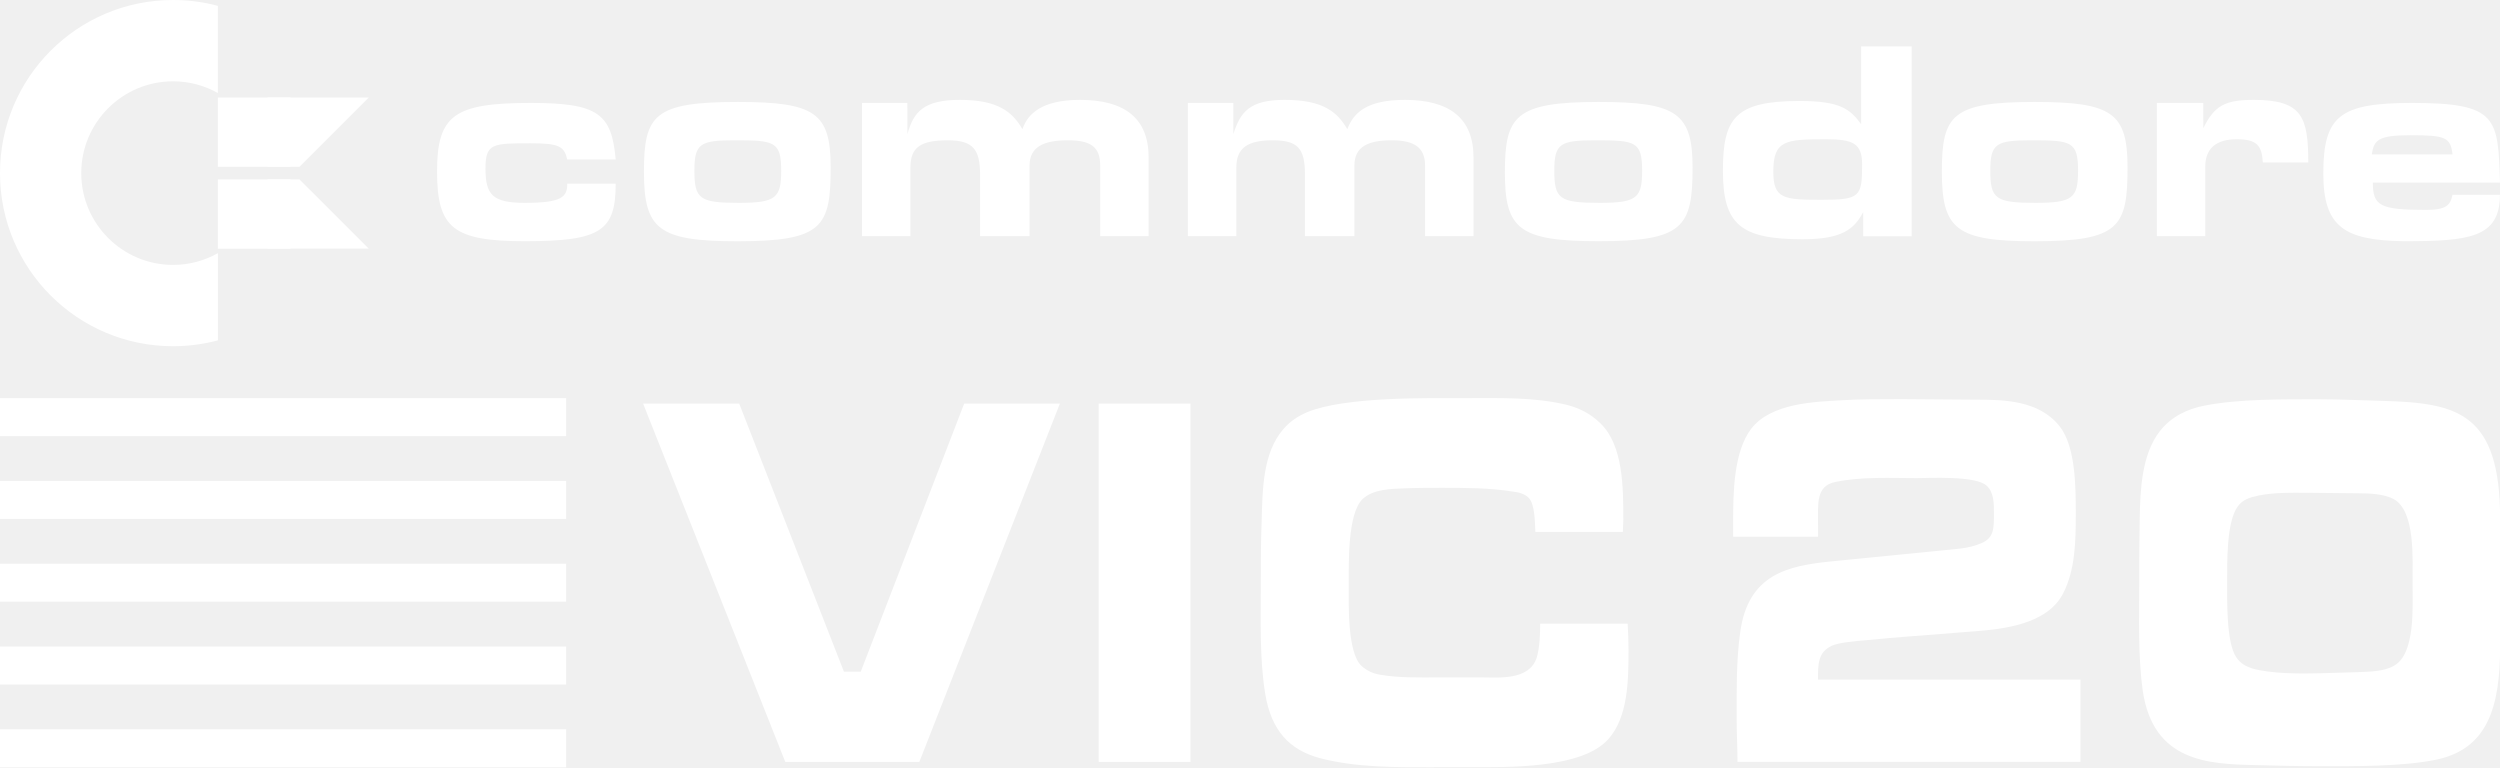
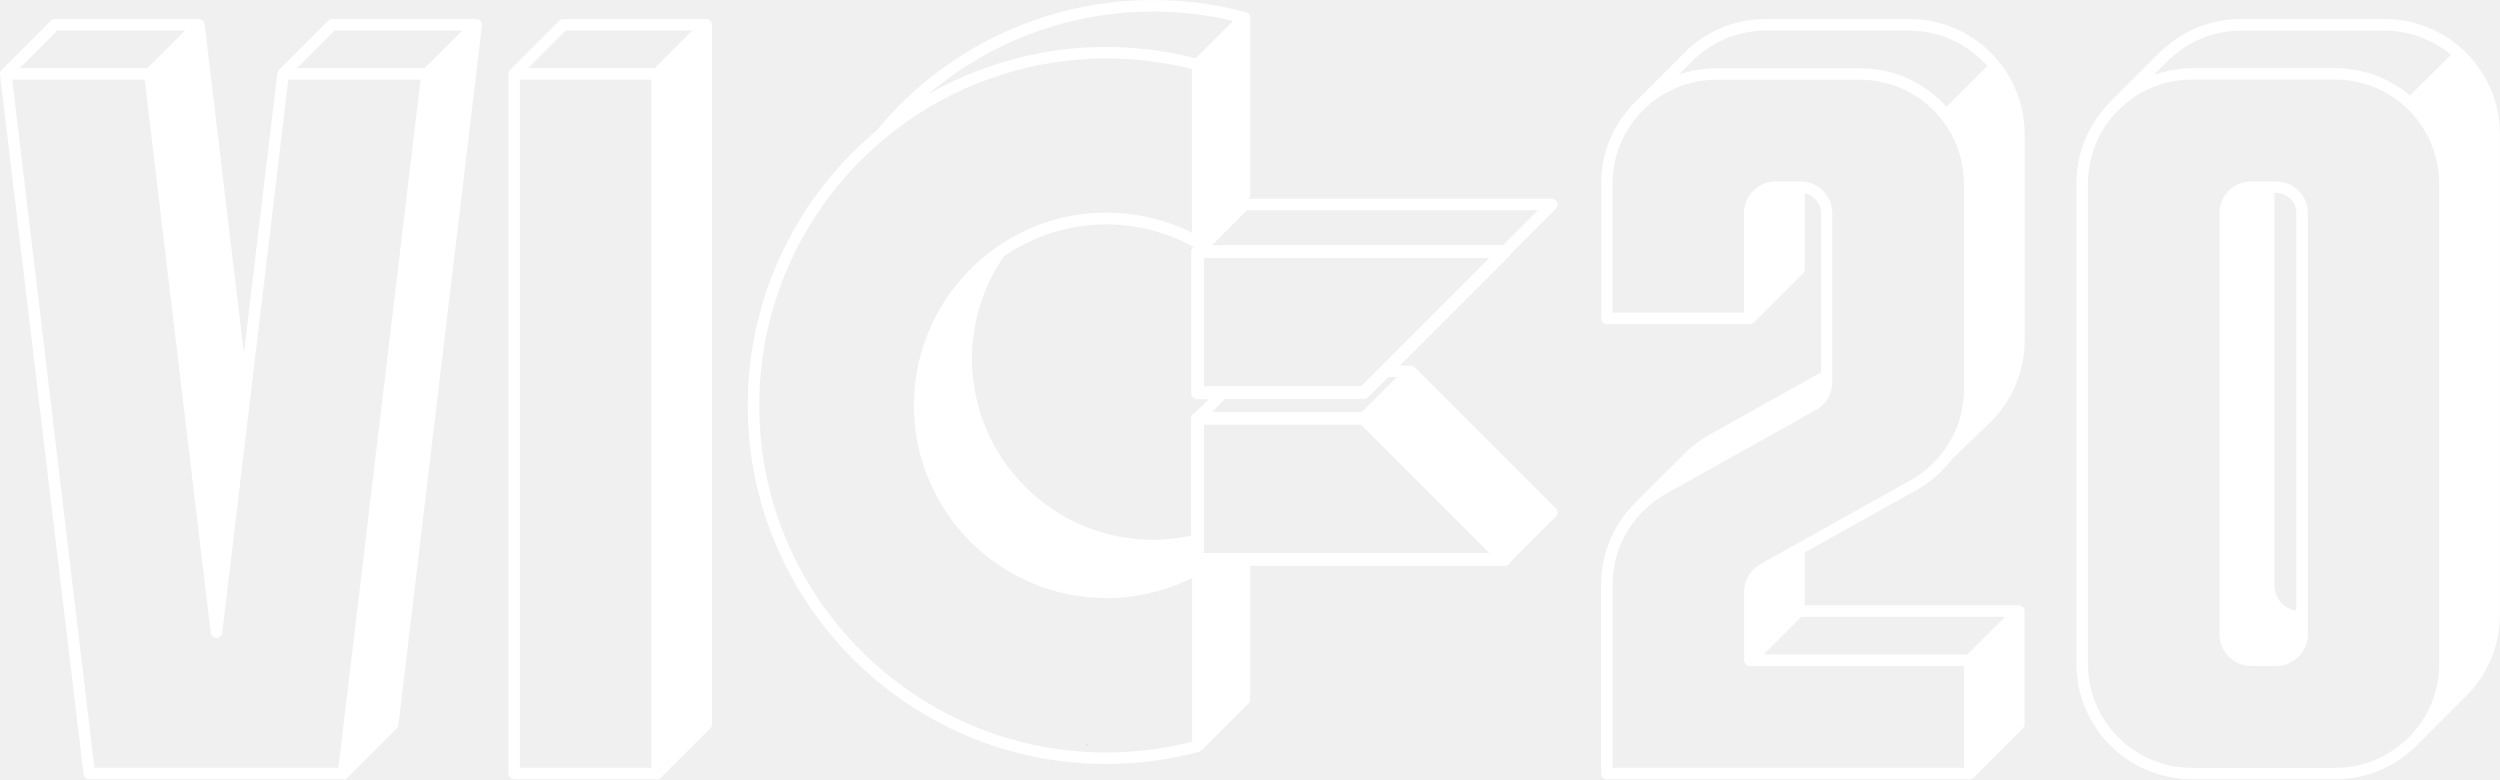
- <svg xmlns="http://www.w3.org/2000/svg" version="1.1" viewBox="0 0 3840 1178.6">
-   <path class="st5" d="M 1412.1 1170.3 L 1206.2 1170.3 L 987.8 619.9 L 1135.4 619.9 L 1296.3 1031.7 L 1322.1 1031.7 L 1481 619.9 L 1628 619.9 L 1412.1 1170.3 Z" style="fill: rgb(255, 255, 255);" />
-   <path class="st5" d="M 1687.6 1170.3 L 1687.6 619.9 L 1828.6 619.9 L 1828.6 1170.3 L 1687.6 1170.3 Z" style="fill: rgb(255, 255, 255);" />
-   <path class="st5" d="M 2202.7 1178.5 C 2144.4 1178.5 2084.2 1179.3 2027.3 1164.5 C 1981.6 1152.1 1952.5 1123.2 1943.2 1064.6 C 1934.6 1011 1936.6 953.2 1936.6 898.7 C 1936.6 865.7 1936.6 832.7 1937.9 800.5 C 1939.2 750.2 1939.9 695.7 1971 659.4 C 1981.6 647 1994.2 638.8 2008.1 633 C 2066.4 609.1 2191.5 611.5 2253.1 611.5 C 2303.4 611.5 2355.1 609.8 2404.7 621.4 C 2424.6 626.3 2442.4 634.6 2458.3 650.3 C 2493.4 684.1 2493.4 749.3 2493.4 798.8 C 2493.4 804.6 2492.7 811.2 2492.7 817 L 2358.3 817 C 2357.6 802.1 2357.6 774.9 2348.4 765 C 2342.4 758.4 2331.8 755.9 2323.9 755.1 C 2288.1 749.3 2250.4 749.3 2214.7 749.3 C 2195.5 749.3 2177 749.3 2157.8 750.1 C 2137.9 750.9 2109.5 750.9 2092.9 766.6 C 2069.7 788.9 2071.7 865.6 2071.7 897.8 C 2071.7 927.5 2069.1 1002.6 2091.6 1023.2 C 2100.2 1030.6 2109.5 1034.8 2120.1 1036.4 C 2148.6 1041.4 2179.7 1040.5 2208.8 1040.5 L 2277 1040.5 C 2301.5 1040.5 2349.2 1045.5 2360.4 1010 C 2365 995.1 2365.7 973.7 2365.7 958 L 2500.1 958 C 2500.8 971.2 2501.4 985.2 2501.4 998.4 C 2501.4 1045.4 2500.7 1101.5 2470.3 1135.4 C 2429.3 1181.6 2312.1 1178.3 2259.8 1178.3 L 2202.7 1178.3 Z" style="fill: rgb(255, 255, 255);" />
-   <path class="st5" d="M 2668.8 1170.3 C 2668.8 1148.8 2667.5 1126.6 2667.5 1105.1 C 2667.5 1060.5 2666.8 1016 2672.8 972.2 C 2684.7 880.6 2748.3 869.1 2811.8 862.4 L 2978.6 845.9 C 2999.8 843.4 3023 843.4 3043.5 834.3 C 3062.7 826 3062.7 812 3062.7 788.9 C 3062.7 773.2 3062.7 755.9 3051.4 746 C 3034.8 730.3 2963.3 734.4 2944.1 734.4 C 2903.7 734.4 2860 731.9 2819.6 740.2 C 2789.1 746 2792.5 773.2 2792.5 806.2 L 2792.5 824.4 L 2662.1 824.4 L 2662.1 802.1 C 2662.1 756.7 2662.8 694 2689.9 658.5 C 2720.4 618.9 2787.9 617.2 2828.3 614.8 C 2856.8 613.1 2885.2 613.1 2913.7 613.1 L 2926.3 613.1 L 3035.5 613.9 C 3077.9 613.9 3132.2 614.7 3163.9 655.2 C 3188.4 686.6 3188.4 749.3 3188.4 789.7 C 3188.4 831 3187.7 874.7 3169.2 911 C 3144.7 959.7 3075.2 966.3 3034.1 969.6 C 3002.3 972.1 2971.2 974.6 2939.4 977 C 2914.2 978.7 2889.1 981.1 2863.9 983.6 C 2852.6 984.4 2824.2 986.9 2813.6 991.9 C 2792.4 1001.8 2792.4 1020 2792.4 1043.9 L 3195.6 1043.9 L 3195.6 1170.2 L 2668.8 1170.2 Z" style="fill: rgb(255, 255, 255);" />
-   <path class="st5" d="M 3741.4 1167 C 3688.4 1177.7 3616.9 1176.9 3563.3 1176.9 C 3530.2 1176.9 3497.8 1176.1 3464.7 1175.2 C 3391.9 1173.6 3307.1 1170.3 3291.2 1060.5 C 3283.9 1009.3 3285.9 947.4 3285.9 895.5 C 3285.9 862.5 3285.9 830.3 3286.6 797.3 C 3287.3 751.1 3289.9 698.3 3317.1 662.8 C 3335 639.7 3360.1 628.1 3385.3 623.2 C 3438.3 612.5 3509.1 613.3 3563.4 613.3 C 3595.8 613.3 3628.9 615 3661.4 615.8 C 3774.6 619.1 3840.2 634 3840.2 797.3 L 3840.2 993.7 C 3840 1085.3 3821.5 1150.5 3741.4 1167 Z M 3677.1 766.8 C 3661.9 758.5 3639.4 757.7 3622.8 757.7 C 3596.3 757.7 3569.8 756.9 3542.7 756.9 C 3515.6 756.9 3485.8 756.1 3459.3 763.5 C 3451.4 766 3443.4 769.3 3437.5 777.5 C 3419.6 800.6 3420.9 865.8 3420.9 895.5 C 3420.9 922.7 3419.6 987.1 3434.8 1009.4 C 3441.4 1019.3 3449.4 1023.4 3459.3 1026.7 C 3487.8 1035 3534.8 1035 3564.6 1034.1 L 3622.9 1032.4 C 3639.5 1031.6 3662 1031.6 3677.2 1022.5 C 3710.3 1004.3 3705.7 931.7 3705.7 895.4 C 3705.6 859.2 3710.2 785.7 3677.1 766.8 Z" style="fill: rgb(255, 255, 255);" />
-   <polygon id="polygon7_7_" class="st7" points="0 611.5 0 611.5 869.6 611.5 869.6 669.9 0 669.9" style="fill: rgb(255, 255, 255);" />
-   <polygon class="st7" points="0 738.7 0 738.7 869.6 738.7 869.6 797.1 0 797.1" style="fill: rgb(255, 255, 255);" />
-   <polygon class="st7" points="0 865.9 0 865.9 869.6 865.9 869.6 924.2 0 924.2" style="fill: rgb(255, 255, 255);" />
-   <polygon class="st7" points="0 993.1 0 993.1 869.6 993.1 869.6 1051.4 0 1051.4" style="fill: rgb(255, 255, 255);" />
-   <polygon id="polygon15_7_" class="st7" points="0 1120.2 0 1120.2 869.6 1120.2 869.6 1178.6 0 1178.6" style="fill: rgb(255, 255, 255);" />
-   <path id="path4595_10_" class="st5" d="M 3384.2 158.1 L 3312.9 158.1 L 3312.9 362.7 L 3387.3 362.7 L 3387.3 255.8 C 3387.3 227.9 3404.4 213.9 3435.4 213.9 C 3466.4 213.9 3474.2 223.2 3475.7 249.5 L 3545.5 249.5 C 3545.5 179.8 3536.2 153.4 3461.8 153.4 C 3416.8 153.4 3401.3 162.7 3384.3 196.8 L 3384.2 158.1 L 3384.2 158.1 Z M 3726.8 322.4 C 3655.5 322.4 3644.7 316.2 3644.7 280.5 L 3840 280.5 C 3836.9 181.3 3836.9 158.1 3705.1 158.1 C 3593.5 158.1 3568.6 178.2 3568.6 266.6 C 3568.6 348.8 3601.2 368.9 3691.1 370.5 C 3791.9 370.5 3839.9 365.8 3839.9 299.2 L 3767 299.2 C 3764 314.7 3757.8 322.4 3726.8 322.4 Z M 3643.1 237.2 C 3646.2 215.5 3652.4 207.7 3702 207.7 C 3756.3 207.7 3764 210.8 3767.1 237.2 L 3643.1 237.2 Z M 871.3 244.9 L 945.7 244.9 C 939.5 175.1 919.3 158.1 815.5 158.1 C 697.7 158.1 671.3 176.7 671.3 263.5 C 671.3 350.3 696.1 370.5 806.2 370.5 C 922.5 370.5 945.7 355 945.7 282.1 L 871.3 282.1 C 871.3 302.3 863.6 311.6 806.2 311.6 C 756.6 311.6 745.7 299.2 745.7 258.9 C 745.7 220.1 756.5 220.1 815.5 220.1 C 858.9 220.1 866.6 224.8 871.3 244.9 Z M 2599.8 257.3 C 2599.8 173.6 2575 156.6 2455.6 156.6 C 2326.9 156.6 2311.5 178.3 2311.5 265.1 C 2311.5 351.9 2333.2 370.5 2455.6 370.5 C 2585.8 370.5 2599.8 348.8 2599.8 257.3 Z M 2387.4 262 C 2387.4 220.1 2396.7 215.5 2451 215.5 C 2511.5 215.5 2522.3 217 2522.3 262 C 2522.3 303.9 2514.5 311.6 2457.2 311.6 C 2395.1 311.6 2387.4 305.4 2387.4 262 L 2387.4 262 Z M 3267.9 257.3 C 3267.9 173.6 3244.6 156.6 3125.3 156.6 C 2998.2 156.6 2982.7 176.7 2982.7 263.6 C 2982.7 352 3004.4 370.6 3125.3 370.6 C 3255.5 370.5 3267.9 348.8 3267.9 257.3 Z M 3057.1 262 C 3057.1 220.1 3066.4 215.5 3120.6 215.5 C 3181.1 215.5 3191.9 217 3191.9 262 C 3191.9 303.9 3184.2 311.6 3126.8 311.6 C 3064.9 311.6 3057.1 305.4 3057.1 262 Z M 1275.9 257.3 C 1275.9 173.6 1252.6 156.6 1133.3 156.6 C 1004.6 156.6 989.1 176.7 989.1 263.6 C 989.1 352 1010.8 370.6 1133.3 370.6 C 1263.5 370.5 1275.9 348.8 1275.9 257.3 Z M 1066.6 262 C 1066.6 220.1 1075.9 215.5 1128.6 215.5 C 1189.1 215.5 1199.9 217 1199.9 262 C 1199.9 303.9 1192.1 311.6 1134.8 311.6 C 1074.3 311.6 1066.6 305.4 1066.6 262 Z M 2858.7 71.3 L 2858.7 190.7 C 2841.7 167.4 2826.2 155.1 2764.2 155.1 C 2665 155.1 2646.4 181.5 2646.4 262.1 C 2646.4 344.3 2672.8 367.5 2768.9 367.5 C 2829.4 367.5 2848 352 2861.9 325.7 L 2861.9 362.9 L 2936.3 362.9 L 2936.3 71.3 L 2858.7 71.3 L 2858.7 71.3 Z M 2804.4 213.9 C 2846.2 213.9 2860.2 220.1 2860.2 252.6 C 2860.2 302.2 2857.1 306.9 2798.2 306.9 C 2739.3 306.9 2723.8 305.3 2723.8 263.5 C 2723.8 215.5 2742.4 213.9 2804.4 213.9 Z M 1393.7 158.1 L 1324 158.1 L 1324 362.7 L 1398.4 362.7 L 1398.4 257.3 C 1398.4 226.3 1413.9 215.5 1455.8 215.5 C 1494.6 215.5 1505.4 229.4 1505.4 268.2 L 1505.4 362.7 L 1581.4 362.7 L 1581.4 254.2 C 1581.4 224.7 1604.6 215.5 1640.3 215.5 C 1674.4 215.5 1689.9 224.8 1689.9 254.2 L 1689.9 362.7 L 1764.3 362.7 L 1764.3 241.8 C 1764.3 181.4 1727.1 153.4 1658.9 153.4 C 1600 153.4 1578.3 175.1 1570.5 198.4 C 1555 172 1533.3 153.4 1474.4 153.4 C 1418.6 153.4 1403.1 172 1393.8 206.1 L 1393.7 158.1 L 1393.7 158.1 Z M 1894.4 158.1 L 1824.6 158.1 L 1824.6 362.7 L 1899 362.7 L 1899 257.3 C 1899 226.3 1917.6 215.5 1954.8 215.5 C 1993.6 215.5 2004.4 227.9 2004.4 268.2 L 2004.4 362.7 L 2080.4 362.7 L 2080.4 254.2 C 2080.4 224.7 2102.1 215.5 2137.8 215.5 C 2171.9 215.5 2188.9 226.3 2188.9 254.2 L 2188.9 362.7 L 2263.3 362.7 L 2263.3 241.8 C 2263.3 181.4 2226.1 153.4 2157.9 153.4 C 2099 153.4 2078.8 173.5 2069.5 198.4 C 2054 172 2032.3 153.4 1973.4 153.4 C 1919.2 153.4 1905.2 172 1894.4 206.1 L 1894.4 158.1 L 1894.4 158.1 Z" style="fill: rgb(255, 255, 255);" />
-   <path class="st5" d="M 334.6 388.9 C 314.2 400.3 290.8 406.9 265.8 406.9 C 188.1 406.9 124.8 343.7 124.8 265.9 C 124.8 188.1 188 124.9 265.8 124.9 C 290.8 124.9 314.2 131.4 334.6 142.9 L 334.6 9 C 312.7 3.1 289.6 0 265.8 0 C 119 0 0 119 0 265.9 C 0 412.8 119 531.8 265.9 531.8 C 289.7 531.8 312.7 528.6 334.7 522.8 L 334.7 388.9 Z" style="fill: rgb(255, 255, 255);" />
-   <rect x="334.6" y="149.8" class="st5" width="111.5" height="106.4" style="fill: rgb(255, 255, 255);" />
-   <polygon class="st5" points="566.4 149.8 460 256.2 411 256.2 411 149.8" style="fill: rgb(255, 255, 255);" />
-   <rect x="334.6" y="275.6" class="st5" width="111.5" height="106.4" style="fill: rgb(255, 255, 255);" />
-   <polygon class="st5" points="566.4 381.9 460 275.6 411 275.6 411 381.9" style="fill: rgb(255, 255, 255);" />
+ <svg xmlns="http://www.w3.org/2000/svg" version="1.1" id="Layer_1" x="0px" y="0px" viewBox="0 0 3840 1196.9" style="enable-background:new 0 0 3840 1196.9;" xml:space="preserve">
+   <style type="text/css">
+ 	.st0{fill:#020202;}
+ 	.st1{fill:#FFFFFF;}
+ 	.st2{clip-path:url(#SVGID_26_);}
+ 	.st3{fill:#243787;}
+ 	.st4{fill:#231F20;}
+ 	.st5{fill:#F17100;}
+ 	.st6{fill:#E50069;}
+ 	.st7{fill:#FCEC01;}
+ 	.st8{fill:#00771F;}
+ 	.st9{fill:#89BC27;}
+ 	.st10{clip-path:url(#SVGID_29_);}
+ 	.st11{clip-path:url(#SVGID_32_);}
+ 	.st12{clip-path:url(#SVGID_36_);}
+ 	.st13{clip-path:url(#SVGID_40_);}
+ 	.st14{clip-path:url(#SVGID_44_);}
+ 	.st15{fill:#EA1E04;}
+ 	.st16{clip-path:url(#SVGID_46_);}
+ 	.st17{clip-path:url(#SVGID_48_);}
+ 	.st18{clip-path:url(#SVGID_49_);}
+ 	.st19{clip-path:url(#SVGID_50_);}
+ 	.st20{clip-path:url(#SVGID_51_);}
+ 	.st21{clip-path:url(#SVGID_52_);}
+ 	.st22{clip-path:url(#SVGID_53_);}
+ 	.st23{clip-path:url(#SVGID_54_);}
+ 	.st24{clip-path:url(#SVGID_55_);}
+ 	.st25{clip-path:url(#SVGID_56_);}
+ 	.st26{clip-path:url(#SVGID_57_);}
+ 	.st27{clip-path:url(#SVGID_58_);}
+ 	.st28{clip-path:url(#SVGID_60_);}
+ 	.st29{clip-path:url(#SVGID_62_);}
+ 	.st30{clip-path:url(#SVGID_64_);}
+ 	.st31{clip-path:url(#SVGID_66_);}
+ 	.st32{clip-path:url(#SVGID_68_);}
+ 	.st33{clip-path:url(#SVGID_70_);}
+ 	.st34{clip-path:url(#SVGID_71_);}
+ 	.st35{clip-path:url(#SVGID_72_);}
+ 	.st36{clip-path:url(#SVGID_73_);}
+ 	.st37{clip-path:url(#SVGID_74_);}
+ 	.st38{clip-path:url(#SVGID_75_);}
+ 	.st39{clip-path:url(#SVGID_76_);}
+ 	.st40{clip-path:url(#SVGID_77_);}
+ 	.st41{clip-path:url(#SVGID_78_);}
+ 	.st42{clip-path:url(#SVGID_79_);}
+ 	.st43{clip-path:url(#SVGID_80_);}
+ 	.st44{clip-path:url(#SVGID_81_);}
+ 	.st45{clip-path:url(#SVGID_82_);}
+ </style>
+   <g>
+     <g>
+       <path class="st1" d="M2932.9,29.2h-221c-43.9,0-85.9,16.3-118.5,45.8c-0.4,0.3-0.9,0.6-1.2,1l-0.9,0.9c-2.7,2.5-5.3,5.1-7.7,7.7    l-67.7,67.7c-0.1,0.1-0.1,0.2-0.2,0.3c-34.5,32.3-56.3,78.1-56.3,129.1V489c0,4.9,4,8.8,8.8,8.8h219.6l0,0l0,0    c1.2,0,2.3-0.2,3.4-0.7c1-0.4,1.8-1,2.6-1.7c0.1-0.1,0.2-0.1,0.3-0.2l75.5-75.5c1.7-1.7,2.6-3.9,2.6-6.2V297    c14.2,2.8,24.9,15.3,24.9,30.3V572l-171.4,95.7c-11.8,6.6-22.8,14.6-33,23.8c-0.3,0.2-0.5,0.5-0.8,0.7l-1.1,1.1    c-2.9,2.7-5.7,5.5-8.2,8.2l-66.8,66.7c-0.1,0.1-0.2,0.3-0.3,0.4c-35.3,33-56.2,79.6-56.2,129.2v290.3c0,4.9,4,8.8,8.8,8.8h557.3    c1.2,0,2.3-0.2,3.4-0.7c1.1-0.4,2-1.1,2.8-1.9c0,0,0,0,0,0l75.5-75.5c1.7-1.7,2.6-3.9,2.6-6.3v-174c0-4.9-4-8.8-8.8-8.8h-328.8    v-81.2l171.5-95.7c21.9-12.2,40.4-28.7,55-48.1l54.9-52.4c0.3-0.3,0.5-0.5,0.8-0.8c35.3-33.3,55.6-80.2,55.6-128.6V206.2    C3109.9,108.6,3030.5,29.2,2932.9,29.2z M3079.7,947.4l-57.8,57.8h-312.7l57.8-57.8H3079.7z M3016.7,598.3c0,3.9-0.2,7.9-0.5,11.8    c-0.1,1.5-0.3,3-0.5,4.5c-0.2,2.3-0.5,4.7-0.8,7c-0.3,1.8-0.6,3.7-0.9,5.5c-0.4,1.9-0.7,3.9-1.2,5.8c-0.4,1.9-0.9,3.8-1.4,5.8    c-0.5,1.9-1,3.7-1.6,5.5c-0.6,1.8-1.1,3.7-1.7,5.5c-0.9,2.5-1.8,5-2.8,7.5c-0.5,1.2-0.9,2.4-1.4,3.5c-1.5,3.4-3.1,6.8-4.8,10.2    c-0.4,0.7-0.8,1.4-1.2,2.1c-1.6,3-3.2,5.9-5,8.8c-0.3,0.6-0.7,1.1-1.1,1.7c-2,3.1-4.1,6.2-6.3,9.2c-13.3,18-30.3,33.4-50.5,44.7    l-231.1,129.1c-15.3,8.6-24.9,24.8-24.9,42.4v105.3c0,4.9,4,8.8,8.8,8.8h0h328.8v156.3h-539.6V897.8c0-44.9,19-87,51.1-116.8    c4.6-4.3,9.4-8.2,14.4-11.9c0.3-0.2,0.6-0.4,0.8-0.6c4.9-3.5,9.9-6.8,15.1-9.7c0,0,0.1-0.1,0.1-0.1l231.1-129.1    c1.5-0.8,2.8-1.8,4.2-2.7c0.4-0.3,0.9-0.5,1.3-0.8c1.6-1.2,3.2-2.6,4.6-4c0.5-0.5,1-1,1.4-1.5c0.9-0.9,1.8-1.9,2.6-2.9    c0.6-0.7,1.1-1.4,1.6-2.2c0.6-0.9,1.3-1.8,1.8-2.7c0.5-0.8,1-1.7,1.5-2.6c0.5-0.9,0.9-1.8,1.3-2.7c0.4-0.9,0.8-1.8,1.2-2.8    c0.4-1,0.7-1.9,1-2.9c0.3-0.9,0.6-1.8,0.8-2.7c0.3-1.2,0.5-2.3,0.7-3.5c0.1-0.8,0.3-1.6,0.4-2.4c0.3-2,0.4-4,0.4-6c0,0,0,0,0,0v0    v-10v-250c0-26.8-21.8-48.5-48.5-48.5h-38.6c-26.8,0-48.5,21.8-48.5,48.5v153h-201.9V281.7c0-46.7,20.3-88.6,52.4-117.8    c3-2.7,6-5.3,9-7.6c2.2-1.7,4.4-3.4,6.7-5c1.7-1.2,3.4-2.3,5.2-3.5c2.5-1.6,5-3.2,7.6-4.6c1.6-0.9,3.4-1.9,5.2-2.8    c1.3-0.6,2.5-1.2,3.8-1.8c3.1-1.5,6.1-3,9.3-4.3c1.8-0.7,3.6-1.3,5.4-2c2.9-1.1,5.7-2.1,8.7-3c2.7-0.8,5.5-1.4,8.2-2.1    c2.2-0.6,4.3-1.1,6.5-1.6c3.9-0.8,7.9-1.3,11.9-1.8c1.2-0.2,2.3-0.4,3.5-0.5c5.2-0.5,10.5-0.8,15.9-0.8h221c5,0,9.8,0.3,14.7,0.7    l4.2,0.5c3.7,0.4,7.3,1,10.9,1.7l3.6,0.7c1.4,0.3,2.7,0.7,4,1c5.5,1.3,11,3,16.3,4.9c2.5,0.9,5,1.7,7.5,2.7l2,0.9    c4,1.7,7.9,3.6,11.7,5.6l1.5,0.8c16.2,8.9,30.6,20.6,42.8,34.4c1.5,1.7,3,3.3,4.4,5c2,2.4,3.8,5,5.6,7.5c1.4,1.9,2.7,3.7,4,5.7    c1.6,2.5,3.1,5,4.6,7.6c1.3,2.2,2.5,4.4,3.7,6.7c1.3,2.5,2.5,5,3.7,7.6c1.2,2.6,2.2,5.2,3.3,7.9c0.9,2.4,1.8,4.8,2.7,7.3    c1,3,1.8,6,2.6,9c0.6,2.3,1.3,4.6,1.8,7c0.8,3.6,1.4,7.3,1.9,11.1l0,0.3c0.3,1.8,0.6,3.6,0.8,5.4c0.1,1.1,0.2,2.2,0.3,3.3    c0.4,4.6,0.7,9.3,0.7,14.1V598.3z M2989.7,164.2c-1.1-1.3-2.3-2.4-3.5-3.7l-0.2-0.2c-0.9-1-1.7-2-2.7-2.9    c-0.6-0.6-1.1-1.1-1.7-1.7c-1-1-2-1.9-3-2.9c-2.9-2.7-5.7-5.3-8.6-7.7c-4.4-3.6-8.9-7-13.6-10.2c-2.6-1.7-5.4-3.5-8.5-5.3    c-1.9-1.1-3.7-2.2-5.6-3.2c0,0-0.1,0-0.1-0.1c-0.4-0.2-0.8-0.4-1.2-0.6c-0.3-0.1-0.5-0.3-0.8-0.4l-0.9-0.5c-0.1,0-0.2-0.1-0.2-0.1    c-3.7-1.9-7.5-3.7-11.4-5.4l-0.1,0c-0.7-0.3-1.4-0.6-2.1-0.9l-0.7-0.3c-0.1,0-0.2-0.1-0.2-0.1c-9.8-4-19.9-7.1-30.3-9.3    c-1.1-0.2-2.2-0.4-3.3-0.6l-0.6-0.1c-0.1,0-0.2,0-0.2,0c-3.9-0.7-7.9-1.3-11.9-1.8c-1.4-0.2-2.8-0.4-4.2-0.5l-0.1,0    c-0.1,0-0.2,0-0.3,0c-2-0.2-3.9-0.3-5.9-0.4c-3.6-0.2-7-0.4-10.1-0.4h-221c-5.5,0-11,0.3-16.4,0.8c-0.4,0-0.8,0-1.2,0.1    c0,0-0.1,0-0.1,0c-1,0.1-2.1,0.3-3.1,0.4c-0.7,0.1-1.5,0.2-2.3,0.3l-0.4,0.1c-2.9,0.4-5.8,0.8-8.7,1.3c-0.8,0.1-1.6,0.2-2.5,0.4    c-0.1,0-0.1,0-0.2,0c-1.6,0.3-3.2,0.8-4.8,1.1c-2.5,0.6-5,1.2-7.5,1.9c-1.3,0.3-2.5,0.6-3.8,1c-0.1,0-0.3,0.1-0.4,0.1    c-1.4,0.4-2.8,0.9-4.3,1.4c-0.7,0.2-1.4,0.4-2.1,0.6l17.4-17.4c2.3-2.4,4.6-4.8,7.3-7.2l0.3-0.3c0.2-0.2,0.5-0.4,0.7-0.6    c29.4-27,67.6-41.9,107.4-41.9h221c5.6,0,11.2,0.3,16.7,0.9c2,0.2,3.9,0.6,5.8,0.9c3.5,0.5,7,1,10.4,1.7c2.4,0.5,4.8,1.2,7.2,1.9    c2.8,0.7,5.6,1.4,8.4,2.3c2.6,0.8,5.1,1.8,7.7,2.8c2.5,0.9,4.9,1.8,7.4,2.9c2.6,1.1,5,2.4,7.5,3.6c2.3,1.2,4.6,2.3,6.9,3.6    c2.4,1.3,4.6,2.8,6.9,4.2c2.3,1.5,4.6,3,6.9,4.6c2,1.4,4,2.9,5.9,4.4c2.5,1.9,4.9,3.9,7.2,6c1.6,1.4,3.1,2.8,4.7,4.2    c2.7,2.6,5.3,5.2,7.8,8c0.7,0.8,1.5,1.6,2.2,2.4L2989.7,164.2z" />
+       <path class="st1" d="M3496.3,278.7h-38.6c-26.8,0-48.5,21.8-48.5,48.5v647.2c0,26.8,21.8,48.5,48.5,48.5h38.6    c26.8,0,48.5-21.8,48.5-48.5V327.2C3544.9,300.4,3523.1,278.7,3496.3,278.7z M3527.2,938c-19.1-2.9-33.7-19.2-33.7-39.1V296.3h2.8    c17,0,30.9,13.8,30.9,30.9V938z" />
+       <path class="st1" d="M3663,29.2h-221c-44.1,0-86.3,16.4-119,46.2c-0.8,0.4-1.6,1-2.3,1.6l-82.4,82.3c-0.6,0.6-1.1,1.4-1.5,2.2    c-29.3,31.6-47.4,73.7-47.4,120.1v738.2c0,97.6,79.4,177,177,177h221c50.3,0,95.7-21.2,127.9-55c0.1-0.1,0.2-0.1,0.3-0.2    l75.9-75.9c0.3-0.3,0.6-0.6,0.8-0.9c30.7-32.8,47.5-75.6,47.5-120.4V206.2C3840,108.6,3760.6,29.2,3663,29.2z M3746.8,1019.9    C3746.8,1020,3746.8,1020,3746.8,1019.9c0,5.3-0.3,10.6-0.8,15.7c-0.2,2.1-0.6,4.3-0.9,6.4c-0.4,3-0.8,6-1.4,8.9    c-0.5,2.6-1.2,5.2-1.9,7.7c-0.6,2.4-1.1,4.7-1.8,7.1c-0.8,2.8-1.9,5.5-2.9,8.3c-0.7,2-1.4,4-2.2,6c-1.2,2.9-2.5,5.7-3.9,8.6    c-0.8,1.7-1.6,3.4-2.4,5c-1.6,3-3.3,5.9-5.1,8.8c-0.8,1.4-1.6,2.7-2.5,4.1c-2,3.1-4.2,6.1-6.4,9c-0.8,1.1-1.5,2.1-2.4,3.2    c-2.4,3-5,6-7.6,8.9c-29.1,31.7-70.8,51.8-117.2,51.8h-221c-87.8,0-159.3-71.5-159.3-159.3V281.7c0-42.9,17.1-81.8,44.8-110.5    c3-3.1,6.1-6,9.3-8.8c0.9-0.8,1.7-1.6,2.6-2.4c2.8-2.3,5.6-4.5,8.5-6.6c1.5-1.1,2.9-2.3,4.4-3.3c2-1.4,4.1-2.6,6.2-3.9    c2.5-1.5,4.9-3.1,7.5-4.6c0.7-0.4,1.4-0.6,2-1c22.1-11.7,47.3-18.3,74-18.3h221c5.5,0,10.9,0.3,16.2,0.8c0.2,0,0.4,0.1,0.7,0.1    c17.4,1.8,33.9,6.6,49.2,13.6c3.7,1.7,7.4,3.4,10.9,5.4c2.1,1.1,4,2.4,6,3.7c3,1.8,5.9,3.7,8.8,5.8c1.9,1.3,3.7,2.7,5.5,4.1    c2.9,2.3,5.7,4.6,8.4,7.1c1.6,1.4,3.2,2.8,4.7,4.3c3.1,3,6.1,6.2,9,9.5c1,1.2,2.1,2.2,3.1,3.4c0.3,0.3,0.5,0.7,0.8,1    c1,1.3,2,2.7,3,4c2.8,3.7,5.5,7.5,8.1,11.5c0.4,0.6,0.8,1.3,1.2,2c2.6,4.3,5.1,8.7,7.3,13.2c0.2,0.4,0.4,0.9,0.6,1.3    c2.3,4.9,4.4,9.8,6.2,14.8c0.2,0.7,0.5,1.3,0.7,2c1.6,4.6,2.9,9.3,4.1,14c0.3,1.1,0.6,2.1,0.8,3.2c1,4.4,1.7,8.9,2.3,13.4    c0.2,1.3,0.4,2.6,0.6,3.9c0.6,5.7,1,11.4,1,17.2V1019.9z M3701.8,146.7c-0.1-0.1-0.2-0.1-0.3-0.2c-0.5-0.4-1-0.8-1.5-1.2    c0,0-0.1,0-0.1-0.1c-2.7-2.2-5.4-4.3-8.1-6.3c-0.9-0.7-1.8-1.3-2.8-1.9c-0.7-0.5-1.3-0.9-2-1.4c-0.4-0.2-0.7-0.5-1.1-0.8    c-1.4-0.9-2.8-1.8-4.2-2.7c-1.3-0.8-2.6-1.6-3.9-2.4c-1.9-1.1-3.8-2.2-5.8-3.3c-0.3-0.2-0.6-0.3-0.9-0.5c-0.1-0.1-0.2-0.1-0.3-0.2    c-1.2-0.6-2.4-1.3-3.6-1.9c-3.6-1.8-7.2-3.5-10.9-5.1c-15.8-6.7-32.3-10.9-49.3-12.8c-0.5-0.1-1-0.2-1.6-0.2c-6-0.6-12-0.9-18-0.9    h-221c-5.7,0-11.3,0.3-16.8,0.9c-1.5,0.1-3,0.4-4.5,0.6c-4.1,0.5-8.2,1.1-12.2,1.9c-1.5,0.3-3,0.6-4.5,1c-4.1,0.9-8.2,2-12.3,3.2    c-1.2,0.4-2.4,0.7-3.6,1.1c-1.4,0.4-2.8,0.8-4.1,1.2l23.5-23.5c0.6-0.4,1.3-0.8,1.8-1.3c29.6-27.6,68.1-42.8,108.4-42.8h221    c5.1,0,10.1,0.3,15.1,0.8c1.9,0.2,3.7,0.5,5.6,0.7c3,0.4,6.1,0.8,9,1.4c2.3,0.4,4.5,1,6.7,1.5c2.5,0.6,4.9,1.2,7.4,1.9    c2.4,0.7,4.9,1.5,7.3,2.3c2.1,0.7,4.2,1.5,6.2,2.3c2.6,1,5.1,2,7.6,3.2c1.7,0.8,3.4,1.6,5.1,2.4c2.7,1.4,5.5,2.7,8.1,4.2    c1.1,0.6,2.2,1.4,3.3,2c7,4.2,13.8,8.9,20.1,14.2L3701.8,146.7z" />
+     </g>
+     <g>
+       <g>
+         <path class="st0" d="M1668.7,1144.6l0.1,0.2l2.8-2.8C1670.7,1142.8,1669.7,1143.7,1668.7,1144.6z" />
+       </g>
+     </g>
+     <path class="st1" d="M1084.9,29.2H865.3c-2.3,0-4.6,0.9-6.2,2.6l-75.5,75.5c0,0,0,0-0.1,0.1c-0.7,0.7-1.3,1.6-1.7,2.5   c-0.1,0.3-0.2,0.5-0.3,0.8c-0.3,0.8-0.4,1.5-0.5,2.4c0,0.2-0.1,0.3-0.1,0.5v1074.5c0,4.9,4,8.8,8.8,8.8h219.6   c1.2,0,2.3-0.2,3.4-0.7c1.1-0.4,2-1.1,2.8-1.9c0,0,0,0,0,0l75.5-75.5c1.7-1.7,2.6-3.9,2.6-6.3V38   C1093.7,33.2,1089.8,29.2,1084.9,29.2z M869,46.9h194.6l-57.8,57.8l-97.3,0h-97.3L869,46.9z M798.6,122.4h201.9v1056.8H798.6V122.4   z" />
+     <path class="st1" d="M738.1,32.2c-1.7-1.9-4.1-3-6.6-3H510.3c-2.3,0-4.6,0.9-6.2,2.6l-75.5,75.5c-0.6,0.6-1.1,1.3-1.5,2.1   c0,0,0,0.1-0.1,0.1c-0.4,0.9-0.7,1.8-0.9,2.7c0,0.1-0.1,0.2-0.1,0.3l-51.4,430.2L314.3,37c-0.5-4.4-4.3-7.8-8.8-7.8H84.3   c-2.3,0-4.6,0.9-6.2,2.6L2.6,107.3c-0.1,0.1-0.1,0.2-0.2,0.3c-0.1,0.1-0.1,0.1-0.2,0.1c-0.1,0.1-0.2,0.3-0.3,0.5   c-0.6,0.7-1,1.5-1.3,2.3c-0.1,0.3-0.2,0.5-0.3,0.8c-0.3,1.1-0.4,2.1-0.3,3.2c0,0,0,0.1,0,0.1l128.3,1074.5c0.5,4.4,4.3,7.8,8.8,7.8   h390.5c1.2,0,2.3-0.2,3.3-0.6c0.2-0.1,0.4-0.3,0.7-0.4c0.8-0.4,1.5-0.8,2.1-1.4c0.1-0.1,0.1-0.1,0.2-0.1l75.5-75.5   c1.4-1.4,2.3-3.2,2.5-5.2L740.3,39.1C740.6,36.6,739.8,34.1,738.1,32.2z M652.3,104.7H456.1L514,46.9h196.2L652.3,104.7z    M226.3,104.7H30.1L88,46.9h196.2L226.3,104.7z M18.8,122.4h203.4l101.5,849.8c0.5,4.4,4.3,7.8,8.8,7.8c4.5,0,8.2-3.3,8.8-7.8   l42.3-353.9c0,0,0,0,0,0l59.2-495.9H646L519.8,1179.2H145L18.8,122.4z" />
+     <path class="st1" d="M2389.8,780.9l-216.7-216.7c-1.7-1.7-3.9-2.6-6.2-2.6h-16.7l168.3-168.3c1-1,1.7-2.3,2.2-3.6l69.2-69.2   c2.5-2.5,3.3-6.3,1.9-9.6c-1.4-3.3-4.6-5.5-8.2-5.5h-465.3c1.2-1.5,2-3.4,2-5.3V27.2c0-4-2.7-7.5-6.6-8.5   C1867.3,6.3,1819.4,0,1771.3,0c-164.6,0-319.2,72.8-424.3,199.7c-0.1,0.2-0.2,0.3-0.3,0.5c-121,101.1-198.2,253-198.2,422.6   c0,303.6,247,550.7,550.7,550.7c48,0,95.9-6.3,142.4-18.7c0.2-0.1,0.4-0.2,0.6-0.3c0.4-0.1,0.7-0.3,1.1-0.5   c0.6-0.3,1.2-0.7,1.7-1.1c0.2-0.1,0.4-0.2,0.6-0.4l72.1-72.1c1.7-1.7,2.6-3.9,2.6-6.3v-205h391.2c4,0,7.6-2.4,9.1-6.1   c0.1-0.2,0.1-0.3,0.1-0.5l69.1-69.1C2393.3,789.9,2393.3,784.3,2389.8,780.9z M2090.7,593.2h-241.5v-197h438.5L2090.7,593.2z    M2145.5,579.2l-53.4,53.4h-230.4l19.8-19.8h213.3c2.6,0,5.1-1,7-2.9l30.8-30.8H2145.5z M1836,633.4c-3.8,1.4-6.5,4.9-6.5,9.2   v180.2c0,0-0.1,0-0.1,0c-4.7,1-9.4,1.9-14.1,2.7c-0.2,0-0.4,0.1-0.6,0.1c-4.5,0.7-9.1,1.4-13.7,1.9c-1.3,0.1-2.5,0.2-3.8,0.3   c-3.6,0.4-7.2,0.7-10.8,0.9c-5,0.3-10,0.5-15,0.5c-153.5,0-278.4-124.9-278.4-278.4c0-7.1,0.3-14.1,0.8-21.1   c0.3-4.1,0.9-8.2,1.4-12.2c0.3-2.9,0.6-5.8,1-8.6c0.9-5.6,2-11.2,3.2-16.7c0.3-1.2,0.4-2.5,0.7-3.7c1.5-6.4,3.2-12.8,5.2-19   c0.1-0.3,0.2-0.7,0.3-1c8.2-26.4,20.5-51.6,36.5-74.9c0,0,0.1-0.1,0.1-0.1c44.8-30.7,98.9-48.8,157.2-48.8c46.7,0,93,12,133.9,34.5   c-2.2,1.8-3.6,4.4-3.6,7.5v216.7c0,5.4,4.4,9.9,9.9,9.9h17.1L1836,633.4z M1915.1,323h447.2l-53.4,53.4h-447.2L1915.1,323z    M1771.3,17.7c10.7,0,21.4,0.4,32.1,1c3.5,0.2,7.1,0.6,10.6,0.9c7.1,0.6,14.3,1.1,21.4,2c4.2,0.5,8.4,1.2,12.6,1.8   c6.4,0.9,12.8,1.8,19.1,3c4.5,0.8,8.9,1.8,13.4,2.7c4.5,0.9,9,1.9,13.5,3l-57.4,57.4c-2.4-0.6-4.7-1.1-7.1-1.7c0,0,0,0,0,0   c-2.5-0.6-5.1-1.2-7.6-1.8c-3.2-0.7-6.3-1.4-9.5-2c0,0-0.1,0-0.1,0c-9-1.9-17.9-3.5-27-5c-2.6-0.4-5.3-0.8-7.9-1.2c0,0,0,0-0.1,0   c-3.9-0.6-7.8-1.1-11.7-1.6c-2-0.2-3.9-0.5-5.9-0.7c0,0,0,0,0,0c-12.2-1.3-24.4-2.3-36.7-2.8c-0.1,0-0.1,0-0.2,0   c-2-0.1-3.9-0.2-5.9-0.3c0,0,0,0,0,0c-5.9-0.2-11.8-0.3-17.7-0.3c-8.2,0-16.5,0.3-24.7,0.6c0,0,0,0,0,0c-2.2,0.1-4.5,0.2-6.7,0.3   c-7.6,0.4-15.2,1-22.8,1.7c0,0,0,0,0,0c-2.8,0.3-5.6,0.6-8.3,1c0,0,0,0,0,0c-4.8,0.6-9.6,1.2-14.4,1.8c0,0,0,0,0,0   c-3.8,0.5-7.6,1.1-11.3,1.7c-4.4,0.7-8.7,1.5-13.1,2.3c-0.1,0-0.1,0-0.2,0c0,0,0,0,0,0c-6.3,1.2-12.6,2.5-18.8,3.9c0,0,0,0,0,0   c0,0,0,0,0,0c-2.5,0.6-5,1.1-7.4,1.7c0,0,0,0,0,0c0,0,0,0,0,0c-7,1.7-14,3.5-20.9,5.5c-0.9,0.3-1.9,0.5-2.8,0.8   c-9.6,2.8-19.2,5.8-28.6,9c0,0,0,0-0.1,0c-2.2,0.8-4.4,1.6-6.6,2.3c-10.1,3.6-20.1,7.6-30,11.8c-0.7,0.3-1.5,0.6-2.2,1   c-18.6,8-36.7,17-54.3,27.1C1521.5,63.2,1643.3,17.7,1771.3,17.7z M1830.5,1139.4c-42.9,10.9-87,16.4-131.3,16.4   c-293.9,0-533-239.1-533-533c0-192.8,102.9-362.1,256.7-455.7c0.1-0.1,0.2-0.1,0.3-0.2c6.6-4,13.3-7.8,20-11.5   c1.6-0.9,3.2-1.7,4.8-2.6c5.2-2.8,10.4-5.4,15.7-8c2.8-1.4,5.6-2.7,8.4-4.1c3.9-1.9,7.9-3.6,11.9-5.4c3.9-1.7,7.8-3.5,11.8-5.1   c2.4-1,4.9-1.9,7.4-2.9c25.6-10.1,51.9-18.3,78.8-24.4c1.3-0.3,2.6-0.6,3.9-0.9c5.7-1.3,11.5-2.4,17.3-3.4c2.5-0.5,4.9-0.9,7.4-1.3   c5.1-0.9,10.3-1.6,15.4-2.4c3.4-0.5,6.8-0.9,10.3-1.3c4.5-0.5,9-1.1,13.5-1.5c4.6-0.4,9.3-0.8,14-1.1c3.5-0.2,7-0.5,10.5-0.7   c8.4-0.4,16.7-0.6,25.2-0.6c44.2,0,88.4,5.5,131.3,16.4v251.3c-40.7-20.2-85.7-30.8-131.3-30.8c-62.7,0-120.8,19.6-168.7,53   c0,0,0,0,0,0c-0.1,0.1-0.2,0.2-0.3,0.3c-4.6,3.2-9.1,6.6-13.5,10c0,0,0,0,0,0c-6.7,5.3-13,10.8-19.2,16.6c-1.3,1.2-2.5,2.4-3.8,3.6   c-5.7,5.5-11.2,11.1-16.4,17.1c0,0,0,0,0,0c0,0,0,0,0,0c-0.2,0.2-0.4,0.4-0.5,0.6c0,0,0,0,0,0c-2.3,2.6-4.4,5.3-6.5,7.9   c-1.6,2-3.3,3.9-4.8,5.9c-21.3,27.5-37.9,58.9-48.6,92.8c-0.6,1.8-1,3.6-1.5,5.4c-1.1,3.8-2.2,7.5-3.2,11.4   c-1.6,6.3-2.9,12.7-4.1,19.1c0,0,0,0,0,0.1c-0.8,4.7-1.6,9.4-2.2,14.1c-0.2,1.3-0.3,2.5-0.5,3.8c0,0,0,0,0,0   c-0.5,4.4-0.9,8.7-1.2,13.2c0,0,0,0.1,0,0.1c-0.5,7-0.8,14-0.8,21c0,163.3,132.8,296.1,296.1,296.1c6,0,12-0.2,18-0.6   c2-0.1,3.9-0.4,5.9-0.5c4-0.3,8.1-0.7,12.1-1.2c2.3-0.3,4.6-0.7,6.9-1c3.6-0.5,7.3-1.1,10.9-1.8c2.4-0.5,4.8-1,7.2-1.5   c3.5-0.7,6.9-1.5,10.4-2.4c2.4-0.6,4.9-1.3,7.3-1.9c3.4-0.9,6.8-1.9,10.1-3c2.4-0.8,4.8-1.5,7.1-2.3c3.4-1.2,6.7-2.4,10-3.7   c2.3-0.9,4.6-1.8,6.9-2.7c3.4-1.4,6.8-2.9,10.1-4.5c2.1-1,4.2-1.9,6.3-2.9c0.7-0.3,1.3-0.6,2-0.9V1139.4z M1849.2,849.4v-197h241.5   l197,197H1849.2z" />
+   </g>
</svg>
